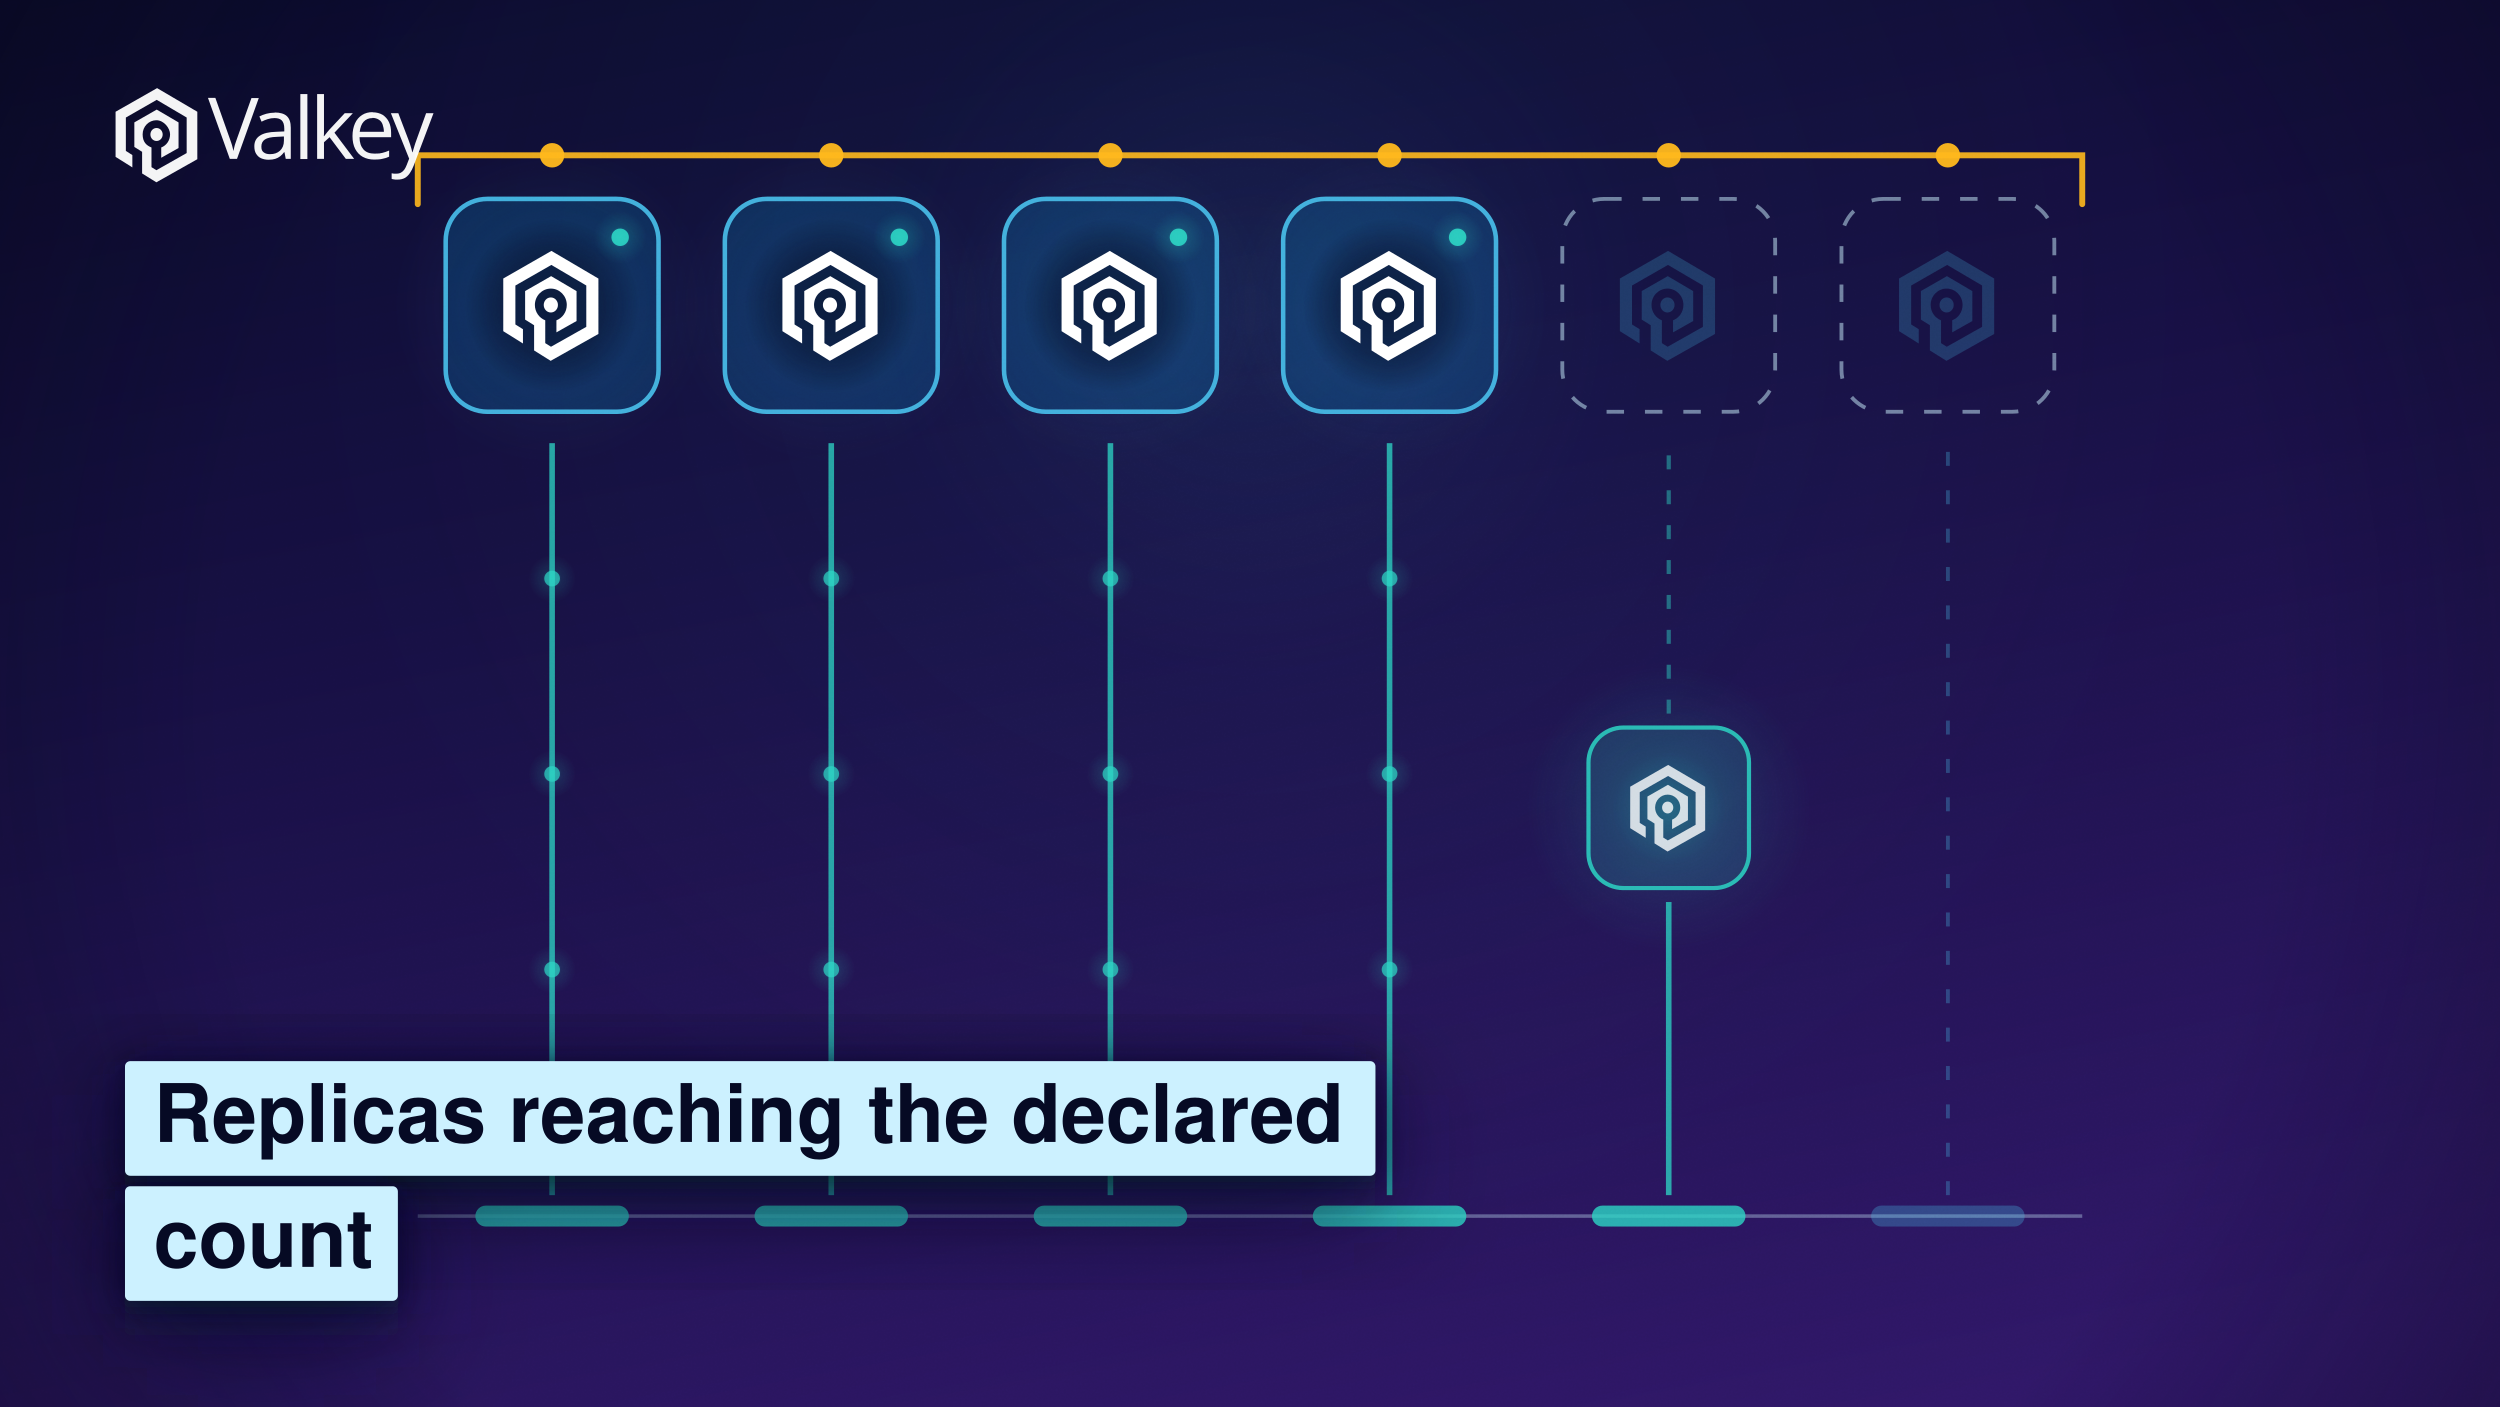
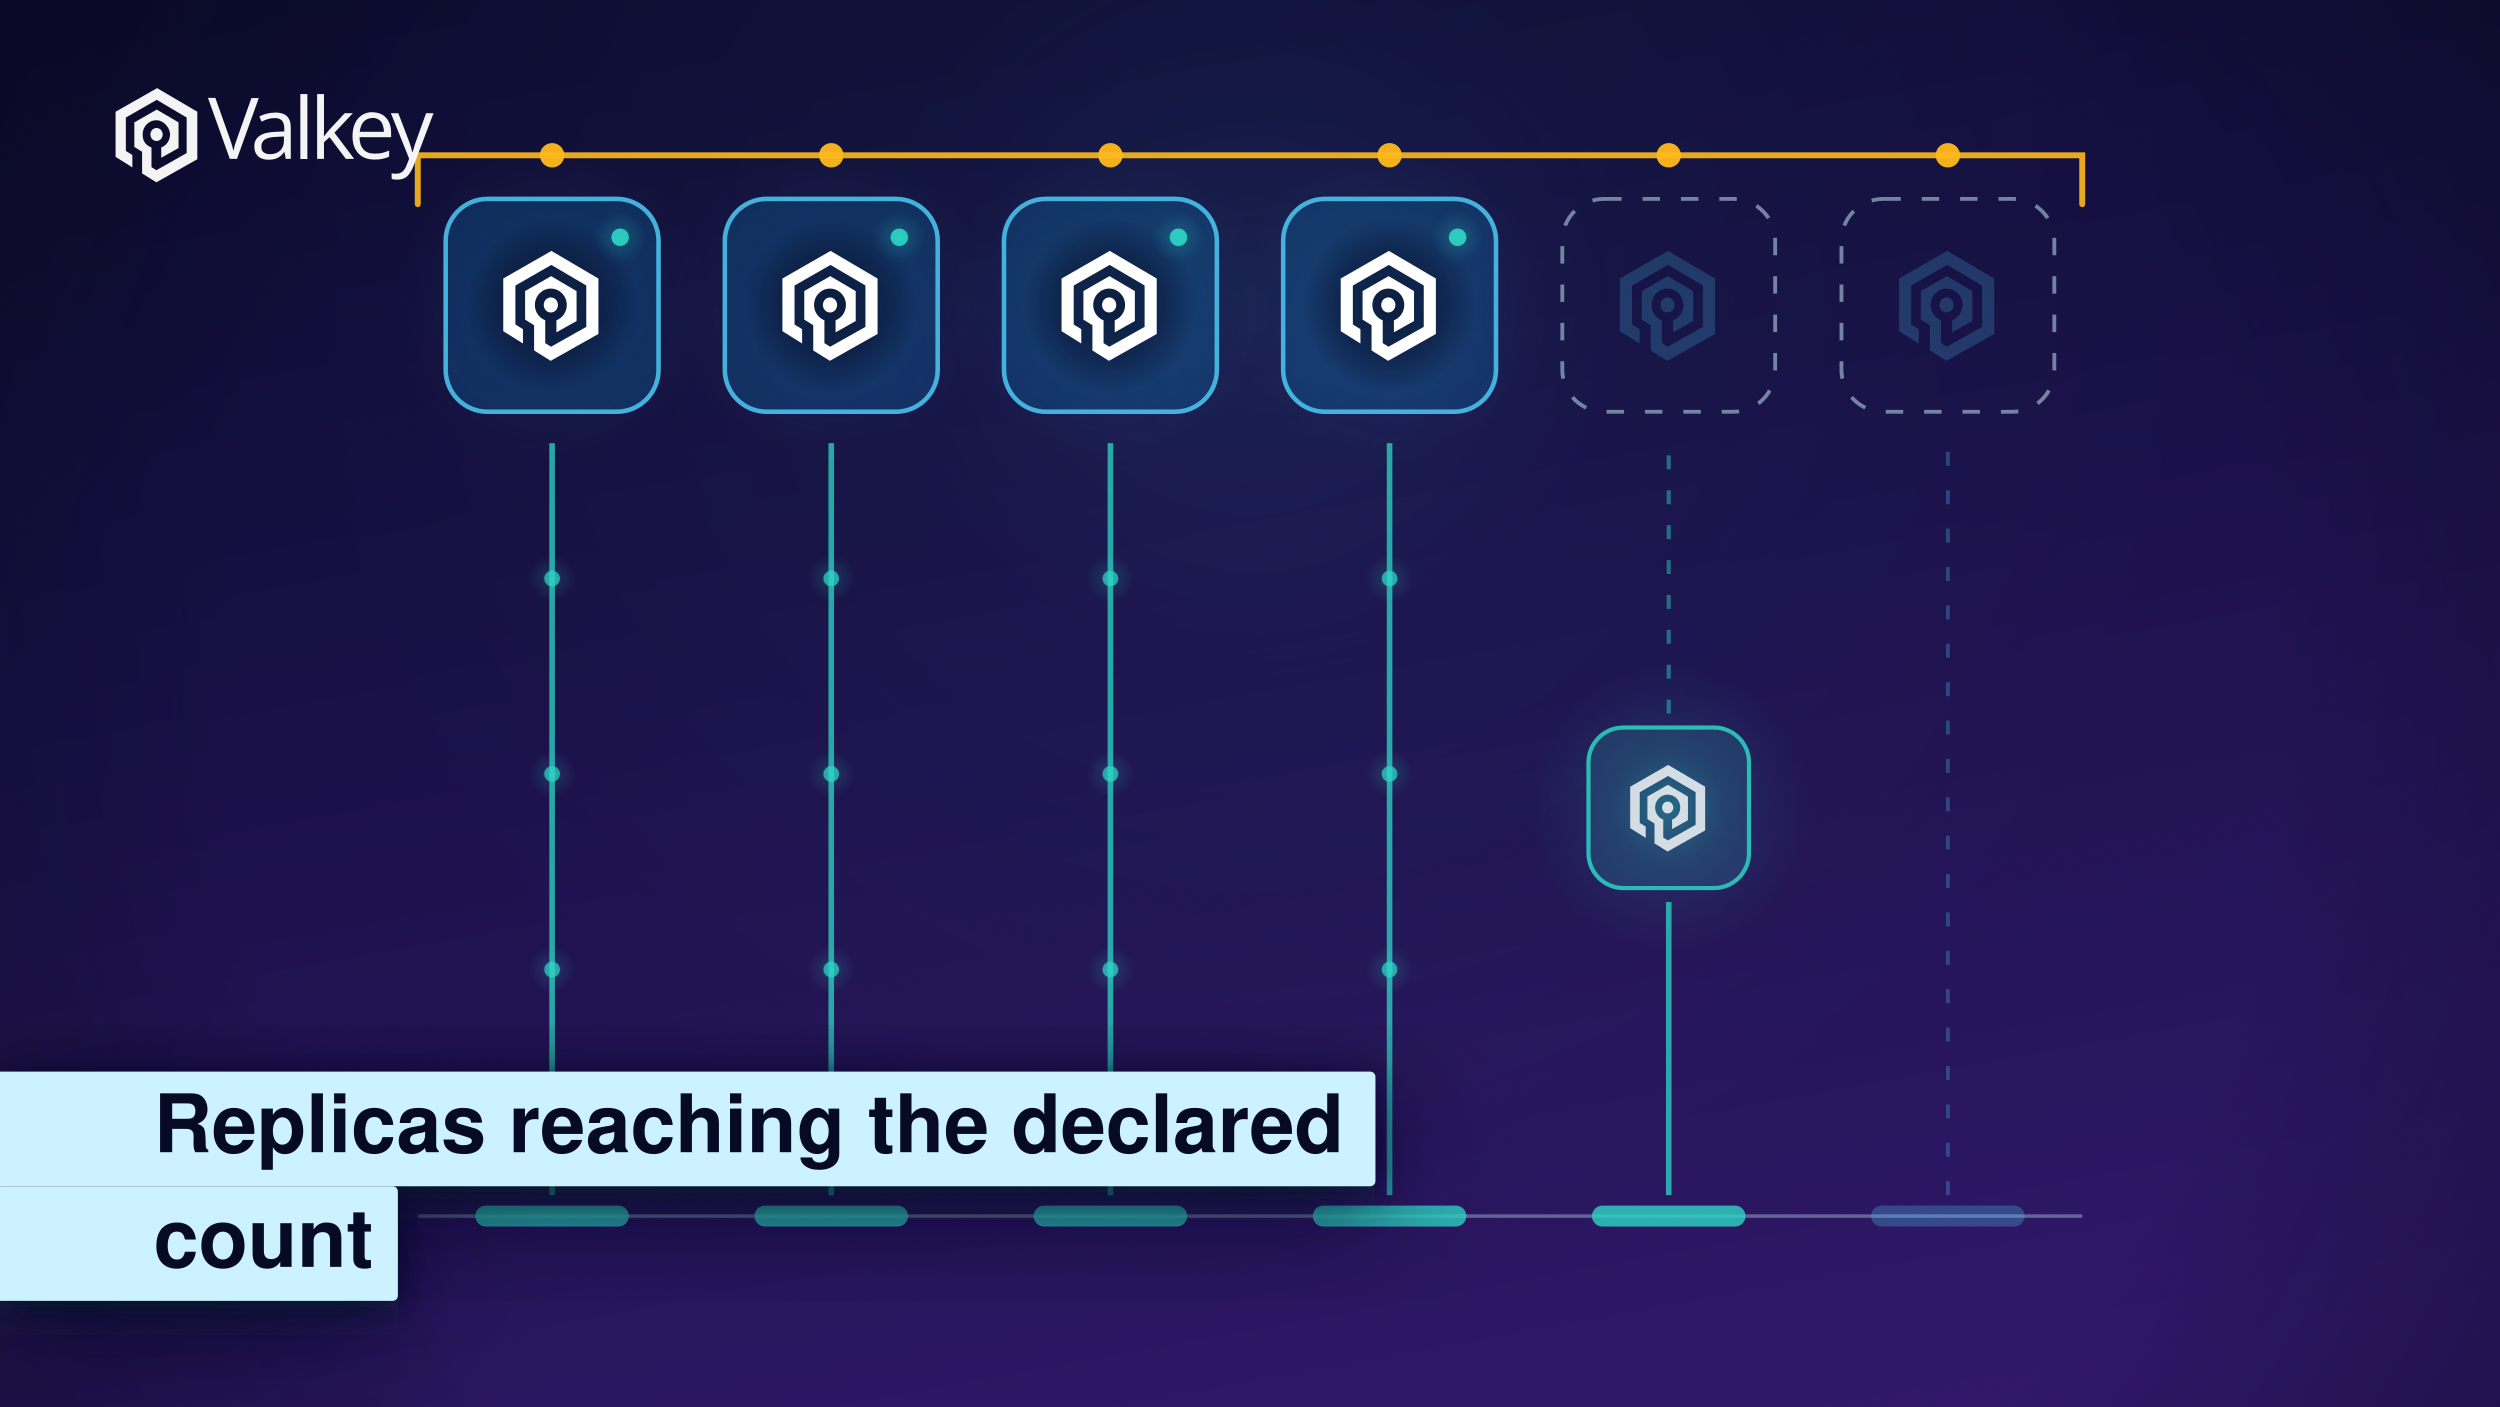
<svg xmlns="http://www.w3.org/2000/svg" width="1920" height="1080" viewBox="243.6 137 1432.8 806">
  <defs>
    <linearGradient id="sky" x1="0" y1="0" x2="0.32" y2="1">
      <stop offset="0" stop-color="#060A24" />
      <stop offset="0.48" stop-color="#171043" />
      <stop offset="1" stop-color="#301868" />
    </linearGradient>
    <radialGradient id="vignette" gradientUnits="userSpaceOnUse" cx="960" cy="540" r="1180">
      <stop offset="0.5" stop-color="#03040F" stop-opacity="0" />
      <stop offset="1" stop-color="#03040F" stop-opacity="0.8" />
    </radialGradient>
    <radialGradient id="scrim">
      <stop offset="0" stop-color="#060A24" stop-opacity="0.72" />
      <stop offset="0.6" stop-color="#060A24" stop-opacity="0.45" />
      <stop offset="1" stop-color="#060A24" stop-opacity="0" />
    </radialGradient>
    <filter id="grain" x="0" y="0" width="100%" height="100%">
      <feTurbulence type="fractalNoise" baseFrequency="0.85" numOctaves="4" stitchTiles="stitch" />
      <feColorMatrix type="saturate" values="0" />
    </filter>
    <radialGradient id="h-cyan">
      <stop offset="0" stop-color="#46BDE9" stop-opacity="0.75" />
      <stop offset="0.4" stop-color="#46BDE9" stop-opacity="0.22" />
      <stop offset="1" stop-color="#46BDE9" stop-opacity="0" />
    </radialGradient>
    <radialGradient id="h-ice">
      <stop offset="0" stop-color="#CCF1FF" stop-opacity="0.75" />
      <stop offset="0.4" stop-color="#CCF1FF" stop-opacity="0.22" />
      <stop offset="1" stop-color="#CCF1FF" stop-opacity="0" />
    </radialGradient>
    <radialGradient id="h-mint">
      <stop offset="0" stop-color="#2CD5C4" stop-opacity="0.75" />
      <stop offset="0.4" stop-color="#2CD5C4" stop-opacity="0.22" />
      <stop offset="1" stop-color="#2CD5C4" stop-opacity="0" />
    </radialGradient>
    <radialGradient id="h-coral">
      <stop offset="0" stop-color="#F65275" stop-opacity="0.75" />
      <stop offset="0.4" stop-color="#F65275" stop-opacity="0.22" />
      <stop offset="1" stop-color="#F65275" stop-opacity="0" />
    </radialGradient>
    <radialGradient id="h-violet">
      <stop offset="0" stop-color="#963CBD" stop-opacity="0.75" />
      <stop offset="0.4" stop-color="#963CBD" stop-opacity="0.22" />
      <stop offset="1" stop-color="#963CBD" stop-opacity="0" />
    </radialGradient>
    <radialGradient id="h-gold">
      <stop offset="0" stop-color="#FFB81C" stop-opacity="0.75" />
      <stop offset="0.4" stop-color="#FFB81C" stop-opacity="0.22" />
      <stop offset="1" stop-color="#FFB81C" stop-opacity="0" />
    </radialGradient>
    <filter id="blur3" x="-70%" y="-70%" width="240%" height="240%">
      <feGaussianBlur stdDeviation="3" />
    </filter>
    <filter id="blur8" x="-70%" y="-70%" width="240%" height="240%">
      <feGaussianBlur stdDeviation="8" />
    </filter>
    <filter id="blur18" x="-70%" y="-70%" width="240%" height="240%">
      <feGaussianBlur stdDeviation="18" />
    </filter>
    <filter id="blur40" x="-70%" y="-70%" width="240%" height="240%">
      <feGaussianBlur stdDeviation="40" />
    </filter>
  </defs>
  <rect width="1920" height="1080" fill="url(#sky)" />
  <circle cx="960" cy="312" r="560" fill="url(#h-cyan)" opacity="0.13" />
  <line x1="483" y1="834" x2="1437" y2="834" stroke="#CCF1FF" stroke-width="2" opacity="0.35" />
  <g>
    <line x1="560" y1="822" x2="560" y2="391" stroke="#2CD5C4" stroke-width="3.2" opacity="0.75" />
    <circle cx="560" cy="692.7" r="13.5" fill="url(#h-mint)" opacity="0.5" />
    <circle cx="560" cy="692.7" r="4.5" fill="#2CD5C4" opacity="0.7" />
    <circle cx="560" cy="580.6" r="13.5" fill="url(#h-mint)" opacity="0.5" />
    <circle cx="560" cy="580.6" r="4.5" fill="#2CD5C4" opacity="0.7" />
    <circle cx="560" cy="468.6" r="13.5" fill="url(#h-mint)" opacity="0.5" />
    <circle cx="560" cy="468.6" r="4.5" fill="#2CD5C4" opacity="0.7" />
    <line x1="720" y1="822" x2="720" y2="391" stroke="#2CD5C4" stroke-width="3.2" opacity="0.75" />
    <circle cx="720" cy="692.7" r="13.5" fill="url(#h-mint)" opacity="0.5" />
    <circle cx="720" cy="692.7" r="4.5" fill="#2CD5C4" opacity="0.7" />
    <circle cx="720" cy="580.6" r="13.5" fill="url(#h-mint)" opacity="0.5" />
    <circle cx="720" cy="580.6" r="4.5" fill="#2CD5C4" opacity="0.7" />
    <circle cx="720" cy="468.6" r="13.5" fill="url(#h-mint)" opacity="0.5" />
    <circle cx="720" cy="468.6" r="4.5" fill="#2CD5C4" opacity="0.7" />
    <line x1="880" y1="822" x2="880" y2="391" stroke="#2CD5C4" stroke-width="3.2" opacity="0.75" />
    <circle cx="880" cy="692.7" r="13.5" fill="url(#h-mint)" opacity="0.5" />
    <circle cx="880" cy="692.7" r="4.5" fill="#2CD5C4" opacity="0.7" />
    <circle cx="880" cy="580.6" r="13.5" fill="url(#h-mint)" opacity="0.5" />
    <circle cx="880" cy="580.6" r="4.5" fill="#2CD5C4" opacity="0.7" />
    <circle cx="880" cy="468.6" r="13.5" fill="url(#h-mint)" opacity="0.5" />
    <circle cx="880" cy="468.6" r="4.5" fill="#2CD5C4" opacity="0.7" />
    <line x1="1040" y1="822" x2="1040" y2="391" stroke="#2CD5C4" stroke-width="3.2" opacity="0.75" />
    <circle cx="1040" cy="692.7" r="13.5" fill="url(#h-mint)" opacity="0.5" />
    <circle cx="1040" cy="692.7" r="4.5" fill="#2CD5C4" opacity="0.7" />
    <circle cx="1040" cy="580.6" r="13.5" fill="url(#h-mint)" opacity="0.5" />
    <circle cx="1040" cy="580.6" r="4.5" fill="#2CD5C4" opacity="0.7" />
    <circle cx="1040" cy="468.6" r="13.5" fill="url(#h-mint)" opacity="0.5" />
    <circle cx="1040" cy="468.6" r="4.5" fill="#2CD5C4" opacity="0.7" />
    <line x1="1200" y1="822" x2="1200" y2="654" stroke="#2CD5C4" stroke-width="3.2" opacity="0.75" />
    <line x1="1200" y1="546" x2="1200" y2="391" stroke="#2CD5C4" stroke-width="2.4" stroke-dasharray="8 12" opacity="0.45" />
    <circle cx="1200" cy="600" r="82" fill="url(#h-mint)" opacity="0.45" />
    <rect x="1154" y="554" width="92" height="92" rx="20" fill="#2CD5C4" fill-opacity="0.16" stroke="#2CD5C4" stroke-width="2.4" opacity="0.85" />
    <g opacity="0.8">
      <g transform="translate(1177.2 574) scale(0.7123)">
        <path d="M 13.482 60.695 L 0.998 52.884 L 0.998 19.503 L 31.528 2.001 L 61.318 19.532 L 61.318 54.645 L 31.055 71.689 L 20.548 65.116 L 20.548 51.041 L 20.548 49.12 L 14.852 45.556 L 14.852 27.453 L 31.346 17.997 L 47.464 27.482 L 47.464 46.451 L 34.703 53.638 L 34.703 45.999 C 38.529 44.526 41.274 40.739 41.274 36.27 C 41.274 30.511 36.713 25.884 31.158 25.884 C 25.603 25.884 21.042 30.511 21.042 36.27 C 21.042 40.739 23.787 44.526 27.612 45.999 L 27.612 60.474 L 31.261 62.756 L 53.635 50.155 L 53.635 23.925 L 31.477 10.885 L 8.681 23.954 L 8.681 48.629 L 13.482 51.633 L 13.482 60.695 Z M 31.158 31.498 C 33.672 31.498 35.66 33.664 35.66 36.27 C 35.66 38.877 33.672 41.043 31.158 41.043 C 28.644 41.043 26.656 38.877 26.656 36.27 C 26.656 33.664 28.644 31.498 31.158 31.498 Z" fill="#FFFFFF" fill-rule="evenodd" />
      </g>
    </g>
    <line x1="1360" y1="822" x2="1360" y2="391" stroke="#46BDE9" stroke-width="2.2" stroke-dasharray="8 14" opacity="0.3" />
  </g>
  <g>
    <rect x="516" y="828" width="88" height="12" rx="6" fill="#2CD5C4" opacity="0.8" />
    <rect x="676" y="828" width="88" height="12" rx="6" fill="#2CD5C4" opacity="0.8" />
    <rect x="836" y="828" width="88" height="12" rx="6" fill="#2CD5C4" opacity="0.8" />
    <rect x="996" y="828" width="88" height="12" rx="6" fill="#2CD5C4" opacity="0.8" />
    <rect x="1156" y="828" width="88" height="12" rx="6" fill="#2CD5C4" opacity="0.8" />
    <rect x="1316" y="828" width="88" height="12" rx="6" fill="#46BDE9" opacity="0.3" />
  </g>
  <g>
    <circle cx="560" cy="312" r="92" fill="url(#h-cyan)" opacity="0.24" />
    <rect x="499" y="251" width="122" height="122" rx="24" fill="#00A3E0" fill-opacity="0.2" stroke="#46BDE9" stroke-width="2.6" opacity="0.92" />
    <circle cx="560" cy="312" r="50" fill="url(#scrim)" />
    <g transform="translate(531.1 279) scale(0.9041)">
      <path d="M 13.482 60.695 L 0.998 52.884 L 0.998 19.503 L 31.528 2.001 L 61.318 19.532 L 61.318 54.645 L 31.055 71.689 L 20.548 65.116 L 20.548 51.041 L 20.548 49.12 L 14.852 45.556 L 14.852 27.453 L 31.346 17.997 L 47.464 27.482 L 47.464 46.451 L 34.703 53.638 L 34.703 45.999 C 38.529 44.526 41.274 40.739 41.274 36.27 C 41.274 30.511 36.713 25.884 31.158 25.884 C 25.603 25.884 21.042 30.511 21.042 36.27 C 21.042 40.739 23.787 44.526 27.612 45.999 L 27.612 60.474 L 31.261 62.756 L 53.635 50.155 L 53.635 23.925 L 31.477 10.885 L 8.681 23.954 L 8.681 48.629 L 13.482 51.633 L 13.482 60.695 Z M 31.158 31.498 C 33.672 31.498 35.66 33.664 35.66 36.27 C 35.66 38.877 33.672 41.043 31.158 41.043 C 28.644 41.043 26.656 38.877 26.656 36.27 C 26.656 33.664 28.644 31.498 31.158 31.498 Z" fill="#FFFFFF" fill-rule="evenodd" />
    </g>
    <circle cx="599" cy="273" r="15" fill="url(#h-mint)" opacity="0.6" />
    <circle cx="599" cy="273" r="5" fill="#2CD5C4" opacity="0.9" />
    <circle cx="720" cy="312" r="92" fill="url(#h-cyan)" opacity="0.24" />
    <rect x="659" y="251" width="122" height="122" rx="24" fill="#00A3E0" fill-opacity="0.2" stroke="#46BDE9" stroke-width="2.6" opacity="0.92" />
    <circle cx="720" cy="312" r="50" fill="url(#scrim)" />
    <g transform="translate(691.1 279) scale(0.9041)">
      <path d="M 13.482 60.695 L 0.998 52.884 L 0.998 19.503 L 31.528 2.001 L 61.318 19.532 L 61.318 54.645 L 31.055 71.689 L 20.548 65.116 L 20.548 51.041 L 20.548 49.12 L 14.852 45.556 L 14.852 27.453 L 31.346 17.997 L 47.464 27.482 L 47.464 46.451 L 34.703 53.638 L 34.703 45.999 C 38.529 44.526 41.274 40.739 41.274 36.27 C 41.274 30.511 36.713 25.884 31.158 25.884 C 25.603 25.884 21.042 30.511 21.042 36.27 C 21.042 40.739 23.787 44.526 27.612 45.999 L 27.612 60.474 L 31.261 62.756 L 53.635 50.155 L 53.635 23.925 L 31.477 10.885 L 8.681 23.954 L 8.681 48.629 L 13.482 51.633 L 13.482 60.695 Z M 31.158 31.498 C 33.672 31.498 35.66 33.664 35.66 36.27 C 35.66 38.877 33.672 41.043 31.158 41.043 C 28.644 41.043 26.656 38.877 26.656 36.27 C 26.656 33.664 28.644 31.498 31.158 31.498 Z" fill="#FFFFFF" fill-rule="evenodd" />
    </g>
    <circle cx="759" cy="273" r="15" fill="url(#h-mint)" opacity="0.6" />
    <circle cx="759" cy="273" r="5" fill="#2CD5C4" opacity="0.9" />
    <circle cx="880" cy="312" r="92" fill="url(#h-cyan)" opacity="0.24" />
    <rect x="819" y="251" width="122" height="122" rx="24" fill="#00A3E0" fill-opacity="0.2" stroke="#46BDE9" stroke-width="2.6" opacity="0.92" />
    <circle cx="880" cy="312" r="50" fill="url(#scrim)" />
    <g transform="translate(851.1 279) scale(0.9041)">
      <path d="M 13.482 60.695 L 0.998 52.884 L 0.998 19.503 L 31.528 2.001 L 61.318 19.532 L 61.318 54.645 L 31.055 71.689 L 20.548 65.116 L 20.548 51.041 L 20.548 49.12 L 14.852 45.556 L 14.852 27.453 L 31.346 17.997 L 47.464 27.482 L 47.464 46.451 L 34.703 53.638 L 34.703 45.999 C 38.529 44.526 41.274 40.739 41.274 36.27 C 41.274 30.511 36.713 25.884 31.158 25.884 C 25.603 25.884 21.042 30.511 21.042 36.27 C 21.042 40.739 23.787 44.526 27.612 45.999 L 27.612 60.474 L 31.261 62.756 L 53.635 50.155 L 53.635 23.925 L 31.477 10.885 L 8.681 23.954 L 8.681 48.629 L 13.482 51.633 L 13.482 60.695 Z M 31.158 31.498 C 33.672 31.498 35.66 33.664 35.66 36.27 C 35.66 38.877 33.672 41.043 31.158 41.043 C 28.644 41.043 26.656 38.877 26.656 36.27 C 26.656 33.664 28.644 31.498 31.158 31.498 Z" fill="#FFFFFF" fill-rule="evenodd" />
    </g>
    <circle cx="919" cy="273" r="15" fill="url(#h-mint)" opacity="0.6" />
    <circle cx="919" cy="273" r="5" fill="#2CD5C4" opacity="0.9" />
    <circle cx="1040" cy="312" r="92" fill="url(#h-cyan)" opacity="0.24" />
    <rect x="979" y="251" width="122" height="122" rx="24" fill="#00A3E0" fill-opacity="0.2" stroke="#46BDE9" stroke-width="2.6" opacity="0.92" />
    <circle cx="1040" cy="312" r="50" fill="url(#scrim)" />
    <g transform="translate(1011.1 279) scale(0.9041)">
      <path d="M 13.482 60.695 L 0.998 52.884 L 0.998 19.503 L 31.528 2.001 L 61.318 19.532 L 61.318 54.645 L 31.055 71.689 L 20.548 65.116 L 20.548 51.041 L 20.548 49.12 L 14.852 45.556 L 14.852 27.453 L 31.346 17.997 L 47.464 27.482 L 47.464 46.451 L 34.703 53.638 L 34.703 45.999 C 38.529 44.526 41.274 40.739 41.274 36.27 C 41.274 30.511 36.713 25.884 31.158 25.884 C 25.603 25.884 21.042 30.511 21.042 36.27 C 21.042 40.739 23.787 44.526 27.612 45.999 L 27.612 60.474 L 31.261 62.756 L 53.635 50.155 L 53.635 23.925 L 31.477 10.885 L 8.681 23.954 L 8.681 48.629 L 13.482 51.633 L 13.482 60.695 Z M 31.158 31.498 C 33.672 31.498 35.66 33.664 35.66 36.27 C 35.66 38.877 33.672 41.043 31.158 41.043 C 28.644 41.043 26.656 38.877 26.656 36.27 C 26.656 33.664 28.644 31.498 31.158 31.498 Z" fill="#FFFFFF" fill-rule="evenodd" />
    </g>
    <circle cx="1079" cy="273" r="15" fill="url(#h-mint)" opacity="0.6" />
    <circle cx="1079" cy="273" r="5" fill="#2CD5C4" opacity="0.9" />
    <rect x="1139" y="251" width="122" height="122" rx="24" fill="none" stroke="#CCF1FF" stroke-width="2.2" stroke-dasharray="10 12" opacity="0.5" />
    <g opacity="0.22">
      <g transform="translate(1171.1 279) scale(0.9041)">
        <path d="M 13.482 60.695 L 0.998 52.884 L 0.998 19.503 L 31.528 2.001 L 61.318 19.532 L 61.318 54.645 L 31.055 71.689 L 20.548 65.116 L 20.548 51.041 L 20.548 49.12 L 14.852 45.556 L 14.852 27.453 L 31.346 17.997 L 47.464 27.482 L 47.464 46.451 L 34.703 53.638 L 34.703 45.999 C 38.529 44.526 41.274 40.739 41.274 36.27 C 41.274 30.511 36.713 25.884 31.158 25.884 C 25.603 25.884 21.042 30.511 21.042 36.27 C 21.042 40.739 23.787 44.526 27.612 45.999 L 27.612 60.474 L 31.261 62.756 L 53.635 50.155 L 53.635 23.925 L 31.477 10.885 L 8.681 23.954 L 8.681 48.629 L 13.482 51.633 L 13.482 60.695 Z M 31.158 31.498 C 33.672 31.498 35.66 33.664 35.66 36.27 C 35.66 38.877 33.672 41.043 31.158 41.043 C 28.644 41.043 26.656 38.877 26.656 36.27 C 26.656 33.664 28.644 31.498 31.158 31.498 Z" fill="#46BDE9" fill-rule="evenodd" />
      </g>
    </g>
    <rect x="1299" y="251" width="122" height="122" rx="24" fill="none" stroke="#CCF1FF" stroke-width="2.2" stroke-dasharray="10 12" opacity="0.5" />
    <g opacity="0.22">
      <g transform="translate(1331.1 279) scale(0.9041)">
        <path d="M 13.482 60.695 L 0.998 52.884 L 0.998 19.503 L 31.528 2.001 L 61.318 19.532 L 61.318 54.645 L 31.055 71.689 L 20.548 65.116 L 20.548 51.041 L 20.548 49.12 L 14.852 45.556 L 14.852 27.453 L 31.346 17.997 L 47.464 27.482 L 47.464 46.451 L 34.703 53.638 L 34.703 45.999 C 38.529 44.526 41.274 40.739 41.274 36.27 C 41.274 30.511 36.713 25.884 31.158 25.884 C 25.603 25.884 21.042 30.511 21.042 36.27 C 21.042 40.739 23.787 44.526 27.612 45.999 L 27.612 60.474 L 31.261 62.756 L 53.635 50.155 L 53.635 23.925 L 31.477 10.885 L 8.681 23.954 L 8.681 48.629 L 13.482 51.633 L 13.482 60.695 Z M 31.158 31.498 C 33.672 31.498 35.66 33.664 35.66 36.27 C 35.66 38.877 33.672 41.043 31.158 41.043 C 28.644 41.043 26.656 38.877 26.656 36.27 C 26.656 33.664 28.644 31.498 31.158 31.498 Z" fill="#46BDE9" fill-rule="evenodd" />
      </g>
    </g>
  </g>
  <g>
    <path d="M 483 254 L 483 226 L 1437 226 L 1437 254" fill="none" stroke="#FFB81C" stroke-width="3.4" stroke-linecap="round" opacity="0.9" />
    <circle cx="560" cy="226" r="7" fill="#FFB81C" opacity="0.95" />
    <circle cx="720" cy="226" r="7" fill="#FFB81C" opacity="0.95" />
    <circle cx="880" cy="226" r="7" fill="#FFB81C" opacity="0.95" />
    <circle cx="1040" cy="226" r="7" fill="#FFB81C" opacity="0.95" />
    <circle cx="1200" cy="226" r="7" fill="#FFB81C" opacity="0.95" />
    <circle cx="1360" cy="226" r="7" fill="#FFB81C" opacity="0.95" />
  </g>
  <rect width="1920" height="1080" fill="url(#vignette)" />
  <rect width="1920" height="1080" filter="url(#grain)" opacity="0.055" style="mix-blend-mode:overlay" />
  <g opacity="0.95">
    <g transform="translate(303.8 181.3) scale(1.0342)">
      <path d="M15.2,50l-9.4-5.9v-25L28.8,6l22.3,13.1v26.3l-22.7,12.8-7.9-4.9v-12l-4.3-2.7v-13.6l12.4-7.1,12.1,7.1v14.2l-9.6,5.4v-5.7c2.9-1.1,4.9-3.9,4.9-7.3s-3.4-7.8-7.6-7.8-7.6,3.5-7.6,7.8,2.1,6.2,4.9,7.3v10.9l2.7,1.7,16.8-9.5v-19.7l-16.6-9.8-17.1,9.8v18.5l3.6,2.3v6.8ZM28.5,28.1c1.9,0,3.4,1.6,3.4,3.6s-1.5,3.6-3.4,3.6-3.4-1.6-3.4-3.6,1.5-3.6,3.4-3.6Z" fill="#FFFFFF" fill-rule="evenodd" />
      <path d="M85.2,11.4l-12.1,33.8h-4l-12.1-33.8h4.1l7.9,22.3c.3.9.6,1.8.9,2.6.3.8.5,1.6.7,2.4.2.8.4,1.5.5,2.2.2-.7.3-1.4.5-2.2.2-.8.4-1.6.7-2.4.3-.8.6-1.7.9-2.6l7.9-22.2h4.2Z" fill="#FFFFFF" />
      <path d="M94,19.5c3,0,5.3.7,6.7,2,1.5,1.4,2.2,3.5,2.2,6.5v17.2h-2.8l-.7-3.7h-.2c-.7.9-1.4,1.7-2.2,2.3-.8.6-1.7,1.1-2.7,1.4-1,.3-2.2.5-3.7.5s-2.9-.3-4.1-.8c-1.2-.5-2.1-1.4-2.8-2.5-.7-1.1-1-2.5-1-4.2,0-2.5,1-4.5,3-5.8,2-1.4,5.1-2.1,9.2-2.2l4.4-.2v-1.5c0-2.2-.5-3.7-1.4-4.6-.9-.9-2.3-1.3-4-1.3-1.3,0-2.6.2-3.8.6-1.2.4-2.3.8-3.4,1.4l-1.2-2.9c1.1-.6,2.5-1.1,3.9-1.5,1.5-.4,3-.6,4.7-.6h0ZM99.1,32.8l-3.9.2c-3.2.1-5.4.6-6.7,1.5s-1.9,2.2-1.9,3.9.4,2.5,1.3,3.2c.9.7,2,1,3.5,1,2.3,0,4.1-.6,5.5-1.9s2.2-3.1,2.2-5.6v-2.3Z" fill="#FFFFFF" />
      <path d="M112.1,45.3h-3.9V9.3h3.9v36Z" fill="#FFFFFF" />
      <path d="M121.3,9.3v18.7c0,.6,0,1.4,0,2.3,0,.9,0,1.7-.1,2.3h.2c.3-.4.8-1,1.4-1.8.6-.8,1.2-1.4,1.6-1.9l8.4-9h4.5l-10.2,10.8,10.9,14.5h-4.6l-9-12-3.1,2.8v9.2h-3.8V9.3h3.8Z" fill="#FFFFFF" />
      <path d="M148.2,19.4c2.2,0,4,.5,5.6,1.4,1.5,1,2.7,2.3,3.5,4,.8,1.7,1.2,3.7,1.2,6v2.4h-17.5c0,3,.8,5.2,2.2,6.8s3.5,2.3,6.1,2.3,3-.1,4.3-.4c1.2-.3,2.5-.7,3.8-1.3v3.4c-1.3.6-2.6,1-3.8,1.2-1.2.3-2.7.4-4.4.4-2.4,0-4.6-.5-6.4-1.5-1.8-1-3.2-2.5-4.2-4.4-1-1.9-1.5-4.3-1.5-7.1,0-2.7.5-5.1,1.4-7.1.9-2,2.2-3.5,3.9-4.6,1.7-1.1,3.7-1.6,5.9-1.6h0ZM148.2,22.6c-2.1,0-3.7.7-4.9,2-1.2,1.3-1.9,3.2-2.2,5.6h13.4c0-1.5-.3-2.8-.7-4-.4-1.2-1.1-2.1-2.1-2.7-.9-.6-2.1-1-3.6-1Z" fill="#FFFFFF" />
      <path d="M158.4,19.9h4.1l5.6,14.7c.3.9.6,1.7.9,2.5.3.8.5,1.5.7,2.3.2.7.4,1.4.5,2.1h.2c.2-.8.5-1.8.9-3,.4-1.3.8-2.6,1.3-3.9l5.3-14.7h4.1l-11,29.1c-.6,1.6-1.3,2.9-2.1,4.1-.8,1.2-1.7,2-2.8,2.7-1.1.6-2.5.9-4,.9s-1.4,0-1.9-.1c-.6,0-1-.2-1.4-.3v-3.1c.3,0,.7.1,1.2.2.5,0,1,0,1.5,0,1,0,1.8-.2,2.5-.6.7-.4,1.3-.9,1.8-1.6.5-.7.9-1.5,1.3-2.5l1.4-3.6-10.2-25.4Z" fill="#FFFFFF" />
    </g>
  </g>
  <g>
-     <rect x="315.2" y="764.6" width="716.7" height="65.7" rx="3" fill="#060A24" opacity="0.55" filter="url(#blur40)" />
-     <rect x="315.2" y="752.7" width="716.7" height="65.7" rx="3" fill="#060A24" opacity="0.5" filter="url(#blur18)" />
-     <rect x="315.2" y="748.2" width="716.7" height="65.7" rx="3" fill="#060A24" opacity="0.55" filter="url(#blur8)" />
-     <rect x="315.2" y="836.3" width="156.4" height="65.7" rx="3" fill="#060A24" opacity="0.55" filter="url(#blur40)" />
-     <rect x="315.2" y="824.3" width="156.4" height="65.7" rx="3" fill="#060A24" opacity="0.5" filter="url(#blur18)" />
-     <rect x="315.2" y="819.9" width="156.4" height="65.7" rx="3" fill="#060A24" opacity="0.55" filter="url(#blur8)" />
-     <rect x="315.2" y="745.2" width="716.7" height="65.7" rx="3" fill="#CCF1FF" />
-     <text x="331.6" y="791.5" fill="#060A24" font-family="Helvetica Neue, Helvetica, Arial, sans-serif" font-size="46.3" font-weight="600">Replicas reaching the declared</text>
-     <rect x="315.2" y="816.9" width="156.4" height="65.7" rx="3" fill="#CCF1FF" />
+     <rect x="227.2" y="770.6" width="804.7" height="65.7" rx="3" fill="#060A24" opacity="0.55" filter="url(#blur40)" />
+     <rect x="227.2" y="758.7" width="804.7" height="65.7" rx="3" fill="#060A24" opacity="0.5" filter="url(#blur18)" />
+     <rect x="227.2" y="754.2" width="804.7" height="65.7" rx="3" fill="#060A24" opacity="0.55" filter="url(#blur8)" />
+     <rect x="227.2" y="836.3" width="244.4" height="65.7" rx="3" fill="#060A24" opacity="0.55" filter="url(#blur40)" />
+     <rect x="227.2" y="824.3" width="244.4" height="65.7" rx="3" fill="#060A24" opacity="0.5" filter="url(#blur18)" />
+     <rect x="227.2" y="819.9" width="244.4" height="65.7" rx="3" fill="#060A24" opacity="0.55" filter="url(#blur8)" />
+     <rect x="227.2" y="751.2" width="804.7" height="65.7" rx="3" fill="#CCF1FF" />
+     <text x="331.6" y="797.4" fill="#060A24" font-family="Helvetica Neue, Helvetica, Arial, sans-serif" font-size="46.3" font-weight="600">Replicas reaching the declared</text>
+     <rect x="227.2" y="816.9" width="244.4" height="65.7" rx="3" fill="#CCF1FF" />
    <text x="331.6" y="863.1" fill="#060A24" font-family="Helvetica Neue, Helvetica, Arial, sans-serif" font-size="46.3" font-weight="600">count</text>
  </g>
</svg>
